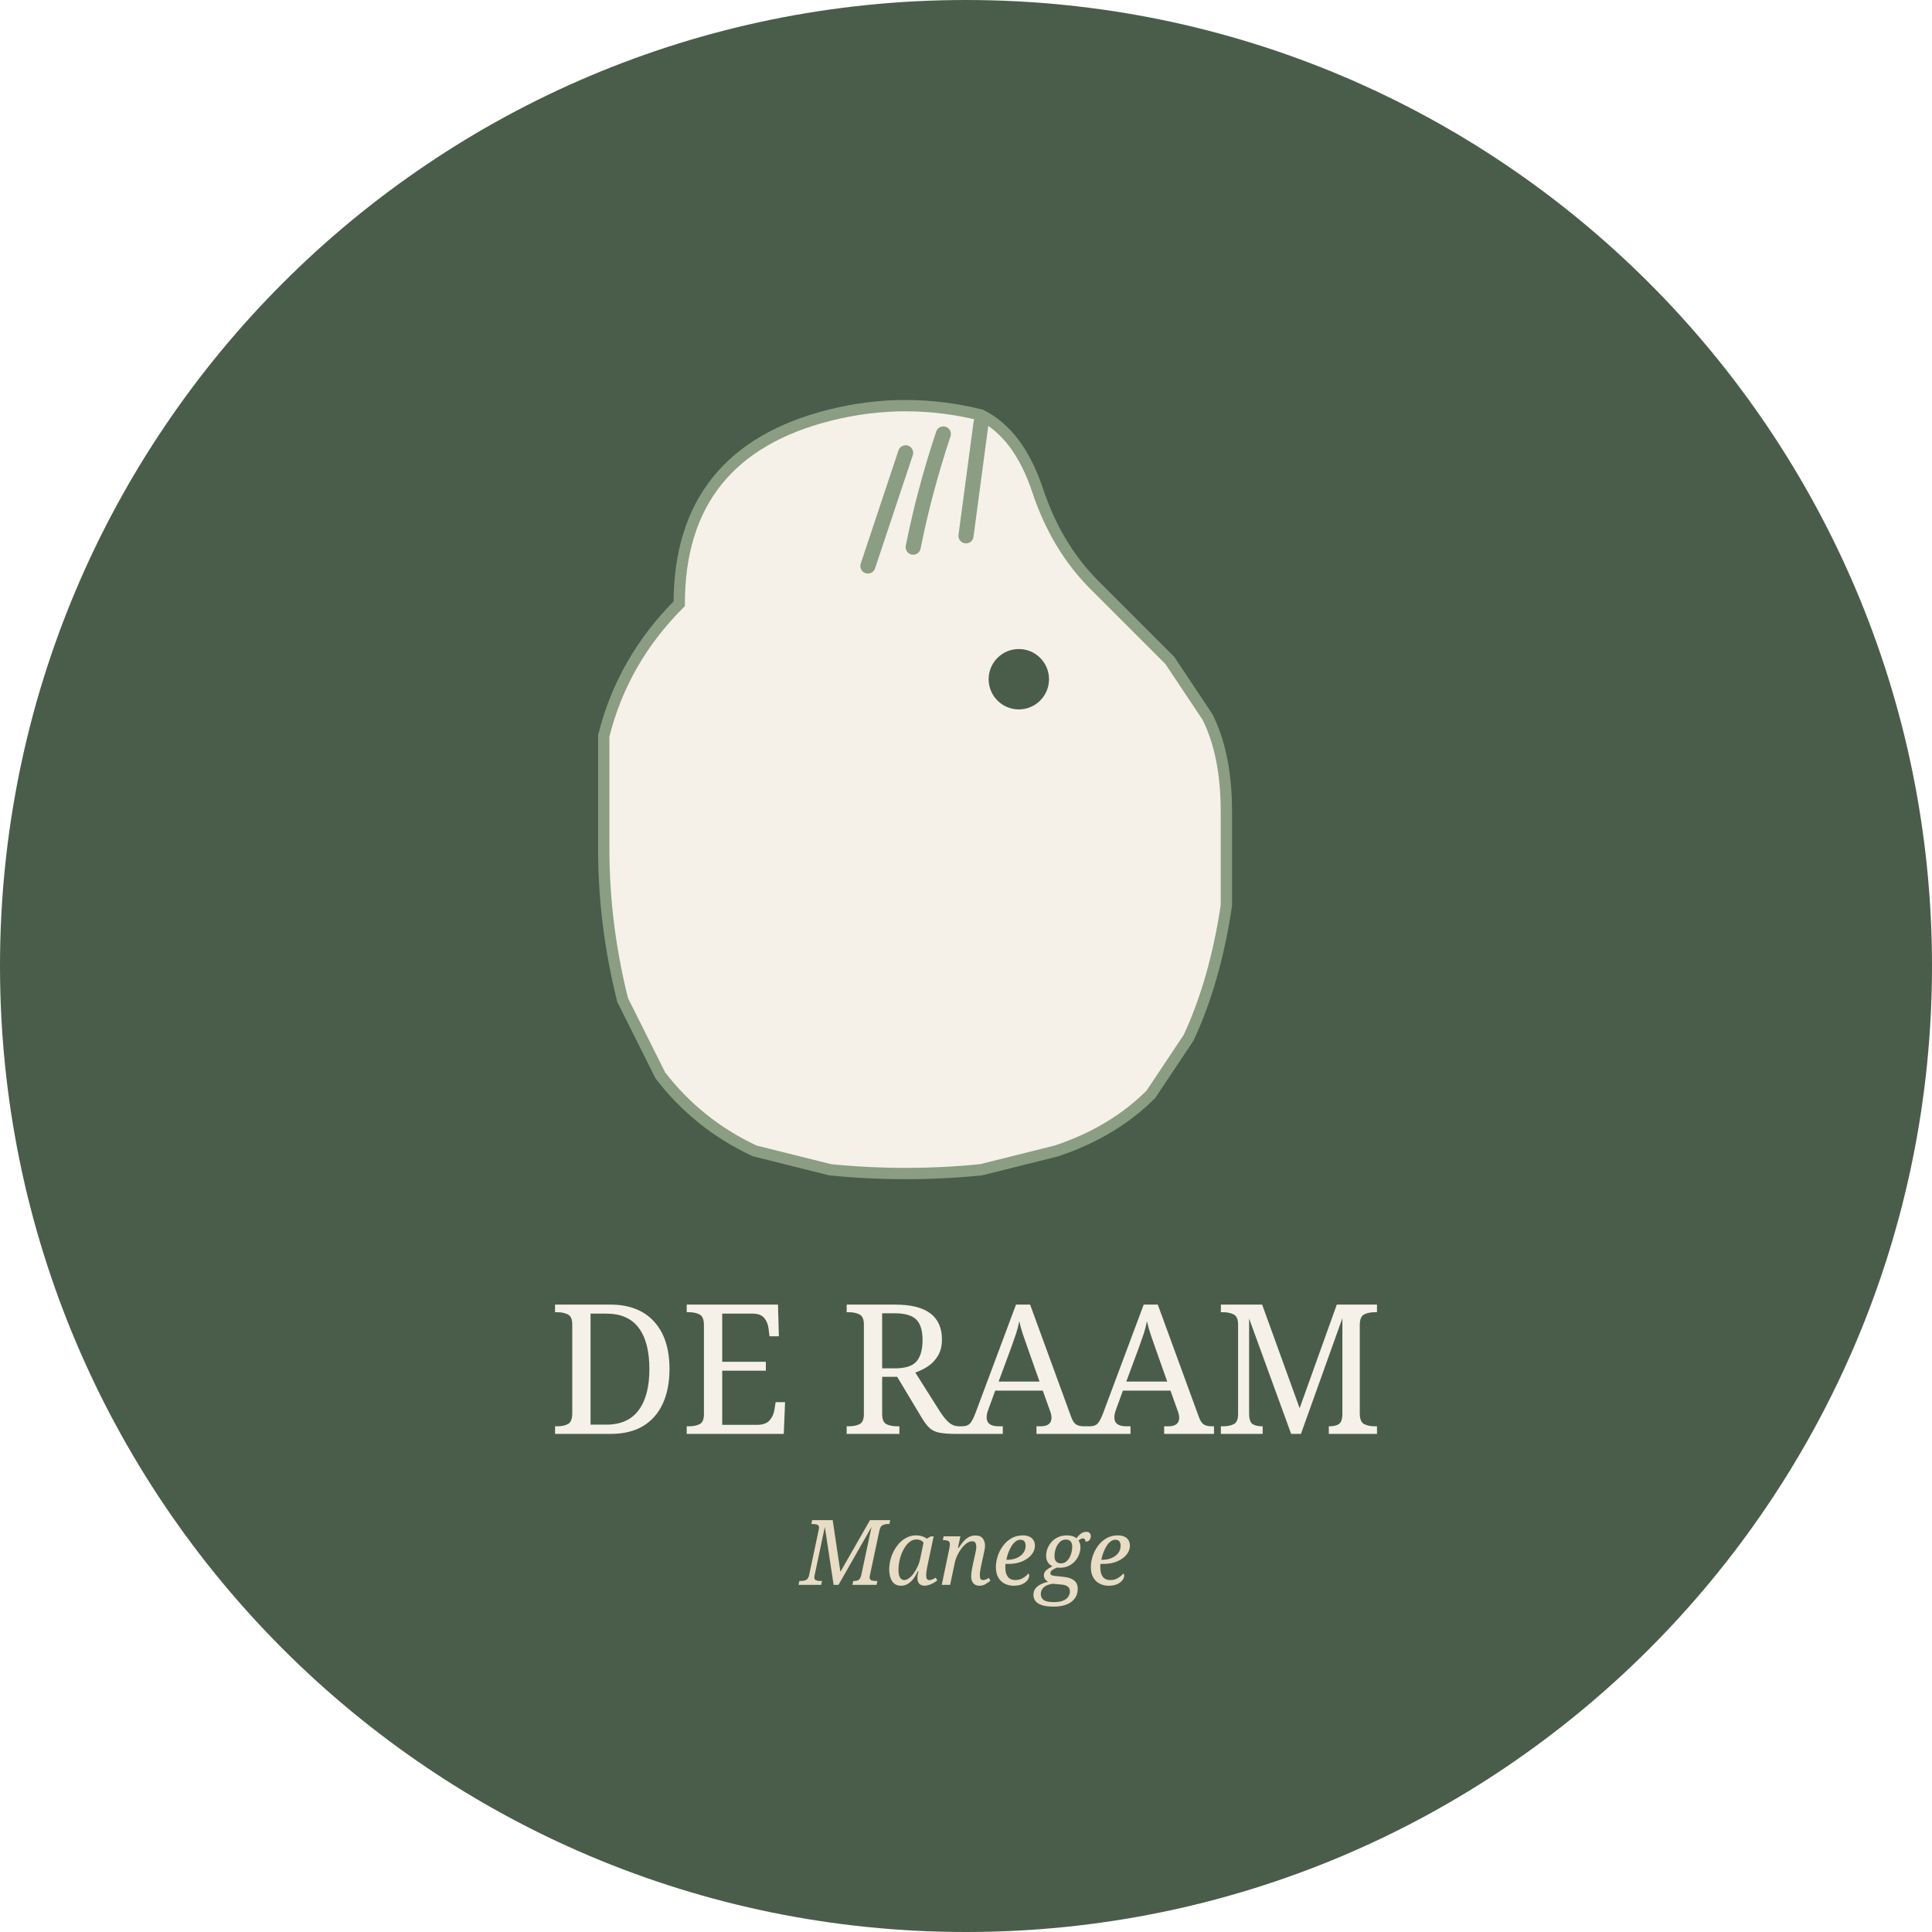
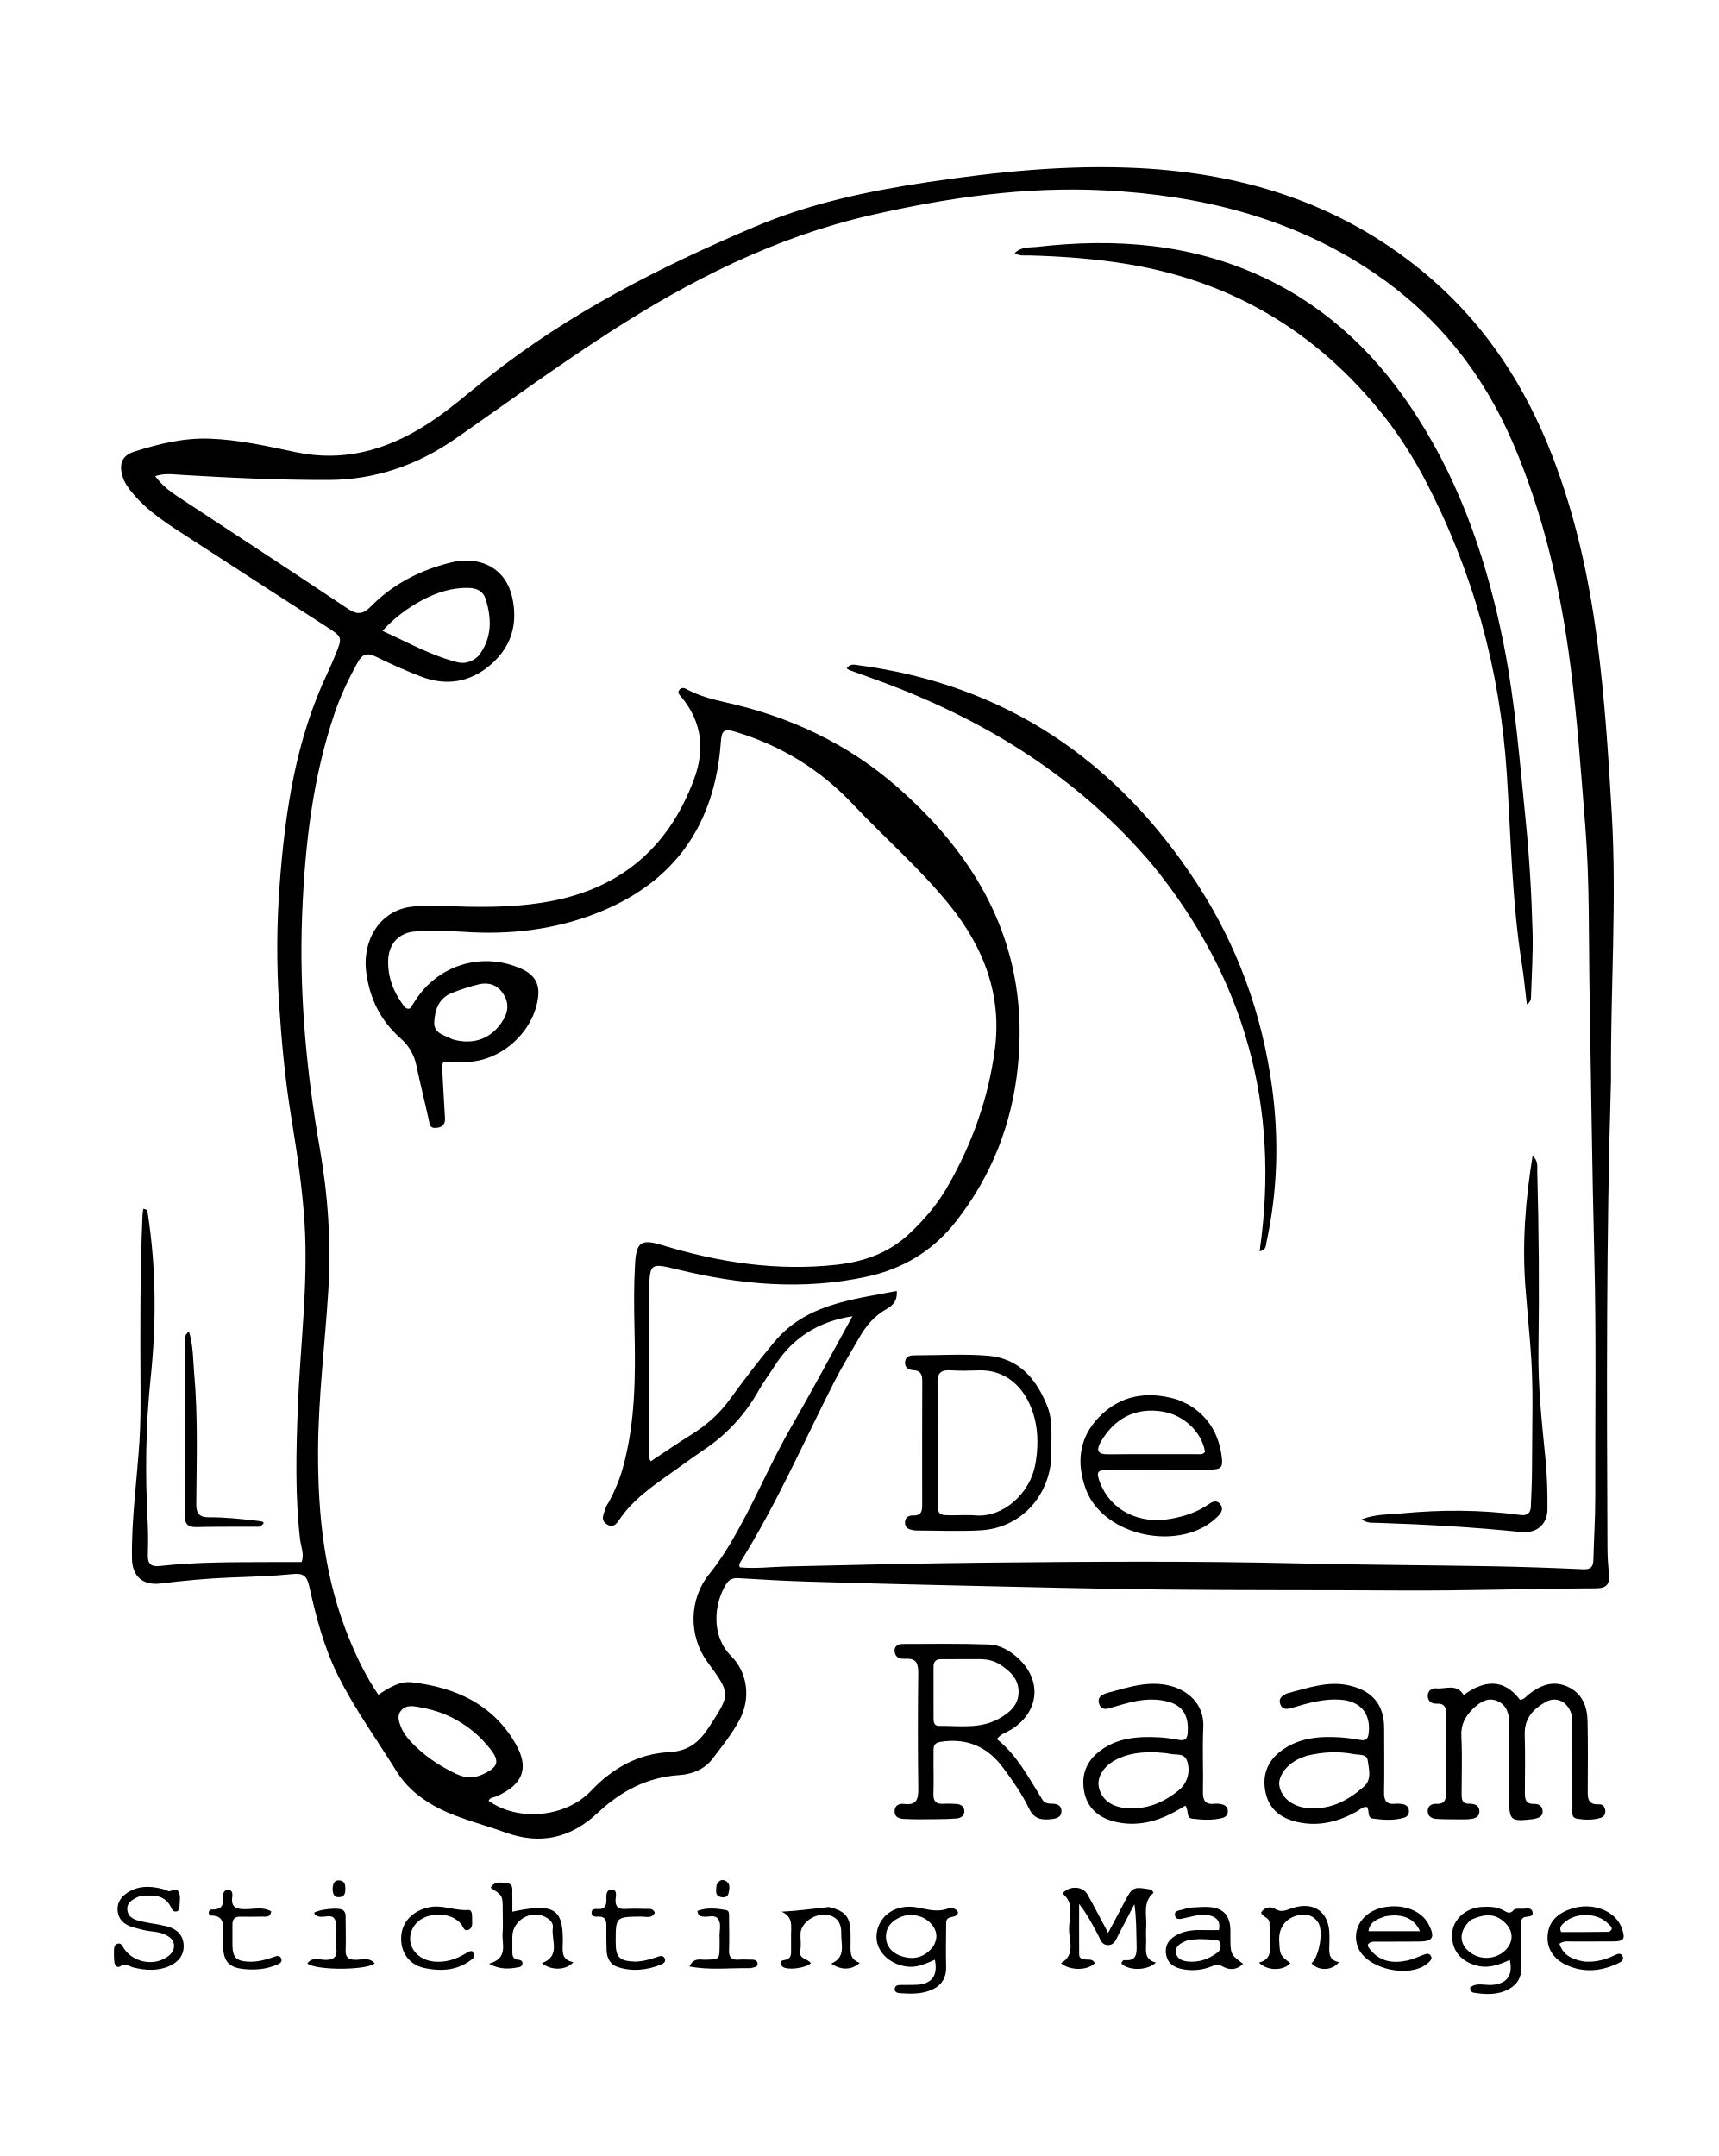
- <svg xmlns="http://www.w3.org/2000/svg" width="512" height="512" viewBox="0 0 512 512">
-   <circle cx="256" cy="256" r="256" fill="#4a5d4a" />
-   <path d="M 180 160 Q 180 120, 220 110 Q 240 105, 260 110 Q 270 115, 275 130 Q 280 145, 290 155 Q 300 165, 310 175 L 320 190 Q 325 200, 325 215 L 325 240 Q 322 260, 315 275 L 305 290 Q 295 300, 280 305 L 260 310 Q 240 312, 220 310 L 200 305 Q 185 298, 175 285 L 165 265 Q 160 245, 160 225 L 160 195 Q 165 175, 180 160 Z" fill="#f5f1e8" stroke="#8b9d83" stroke-width="3" />
-   <circle cx="270" cy="180" r="8" fill="#4a5d4a" />
-   <path d="M 240 120 Q 235 135, 230 150" stroke="#8b9d83" stroke-width="4" stroke-linecap="round" fill="none" />
-   <path d="M 250 115 Q 245 130, 242 145" stroke="#8b9d83" stroke-width="4" stroke-linecap="round" fill="none" />
-   <path d="M 260 112 Q 258 127, 256 142" stroke="#8b9d83" stroke-width="4" stroke-linecap="round" fill="none" />
-   <text x="256" y="380" font-family="serif" font-size="48" font-weight="300" fill="#f5f1e8" text-anchor="middle">DE RAAM</text>
-   <text x="256" y="420" font-family="serif" font-size="24" font-style="italic" fill="#e8dcc4" text-anchor="middle">Manege</text>
+ <svg xmlns="http://www.w3.org/2000/svg" version="1.1" id="Layer_1" x="0px" y="0px" width="100%" viewBox="0 0 816 1024" enable-background="new 0 0 816 1024" xml:space="preserve">
+   <path fill="#000000" opacity="1" stroke="none" d=" M765.024,513.887   C762.796,587.997 763.022,661.641 763.38,735.286   C763.4,739.442 763.681,743.608 764.063,747.75   C764.484,752.312 763.025,754.354 758.009,754.374   C726.858,754.501 695.717,755.605 664.558,755.4   C627.231,755.155 589.9,755.366 552.575,754.965   C519.265,754.607 485.96,753.733 452.655,752.996   C429.679,752.488 406.704,751.904 383.733,751.196   C372.753,750.858 361.778,750.241 350.813,749.555   C348.164,749.389 346.344,750.026 344.92,752.263   C339.046,761.491 337.524,776.895 347.145,786.472   C355.193,794.482 356.584,806.902 351.116,817.017   C347.542,823.629 342.848,829.522 338.28,835.45   C334.387,840.502 328.535,842.702 322.498,843.099   C307.23,844.101 294.786,850.771 283.91,860.979   C271.055,873.043 256.669,876.429 239.754,870.254   C227.584,865.81 214.774,863.164 203.577,856.144   C197.388,852.264 192.228,847.577 188.338,841.325   C178.928,826.2 168.462,811.745 160.473,795.723   C153.711,782.161 150.045,767.666 146.767,753.056   C145.68,748.215 143.696,747.138 138.909,747.622   C129.146,748.608 119.303,748.878 109.486,749.247   C98.338,749.666 87.251,750.742 76.19,752.088   C67.88,753.099 62.807,748.759 62.671,740.253   C62.374,721.571 65.038,703.073 66.225,684.484   C66.789,675.65 66.768,666.838 66.721,658.018   C66.577,631.027 66.497,604.038 67.678,577.064   C67.72,576.102 67.91,575.147 68.031,574.181   C70.268,574.2 70.079,575.77 70.265,576.989   C74.204,602.82 74.246,628.7 71.522,654.654   C69.154,677.215 68.898,699.839 70.108,722.492   C70.392,727.811 70.376,733.16 70.203,738.485   C70.068,742.623 71.635,744.257 75.824,743.785   C93.237,741.824 110.735,741.985 128.22,741.907   C133.178,741.884 138.135,741.903 143.228,741.903   C144.632,738.145 142.905,734.613 142.497,731.091   C140.091,710.331 140.639,689.568 141.419,668.743   C142.515,639.478 146.461,610.308 144.636,580.945   C143.593,564.164 141.075,547.56 138.363,530.979   C135.437,513.083 133.735,495.062 132.543,476.957   C131.291,457.953 131.386,438.989 132.809,420.05   C135.414,385.4 140.455,351.248 155.633,319.42   C156.994,316.565 158.198,313.633 159.4,310.705   C162.666,302.756 162.53,302.494 155.437,297.918   C133.738,283.918 112.031,269.928 90.389,255.839   C80.346,249.3 70.019,243.088 62.378,233.503   C60.7,231.398 59.157,229.26 58.32,226.679   C56.384,220.705 57.706,216.451 63.596,214.565   C75.145,210.867 86.961,207.944 99.265,208.338   C113.308,208.787 126.958,211.912 140.623,214.786   C162.995,219.491 183.104,213.914 202.015,202   C212.639,195.308 221.983,187 231.767,179.241   C270.229,148.736 313.442,126.755 358.429,107.703   C384.771,96.546 412.209,90.771 440.292,86.552   C473.638,81.542 507.066,78.147 540.754,79.844   C592.377,82.443 639.471,97.702 679.262,132.02   C705.999,155.079 724.494,183.796 737.156,216.494   C748.09,244.728 754.527,274.044 758.463,304.004   C762.063,331.405 763.824,358.933 765.422,386.503   C767.818,427.827 764.852,469.106 765.051,510.406   C765.056,511.405 765.038,512.403 765.024,513.887  M235.687,853.203   C234.41,853.782 232.703,853.641 232.039,855.302   C245.986,865.264 268.559,863.347 280.735,850.515   C290.979,839.718 303.123,832.94 317.849,832.186   C326.857,831.725 332.031,827.474 336.617,820.42   C346.934,804.552 347.142,804.626 335.991,789.424   C326.868,776.988 327.167,759.505 336.771,747.663   C342.467,740.64 347.087,732.932 351.403,725.027   C359.944,709.38 366.941,692.953 375.866,677.482   C385.823,660.222 395.181,642.617 404.797,625.168   C388.829,627.581 376.38,635.257 367.766,648.903   C365.366,652.705 362.601,656.294 360.408,660.207   C353.929,671.769 345.267,681.239 334.249,688.597   C330.509,691.095 326.864,693.738 323.223,696.38   C313.131,703.702 302.388,710.239 294.89,720.643   C293.398,722.715 291.782,726.233 288.225,724.013   C284.754,721.847 286.949,718.71 287.707,715.981   C287.967,715.047 288.668,714.239 289.142,713.36   C291.918,708.214 294.19,702.874 295.763,697.22   C301.78,675.598 301.829,653.448 301.32,631.311   C301.083,620.978 300.987,610.695 301.575,600.371   C302.164,590.023 304.414,588.32 314.194,591.308   C341.352,599.606 369.002,603.849 397.452,600.674   C410.316,599.239 422.002,595.122 431.73,586.035   C438.865,579.37 445.107,572.054 449.952,563.634   C461.623,543.354 469.401,521.572 472.45,498.417   C475.841,472.663 467.268,450.23 451.246,430.241   C437.226,412.748 420.244,398.123 404.94,381.878   C389.492,365.482 370.964,354.169 349.445,347.628   C343.854,345.928 342.725,346.697 342.309,352.503   C339.517,391.444 320.509,418.941 284.034,433.449   C263.48,441.624 241.911,444.122 219.82,442.554   C212.522,442.036 205.156,442.145 197.833,442.376   C189.722,442.632 184.573,448.061 184.337,456.145   C184.104,464.133 186.85,471.158 191.577,477.475   C192.249,478.373 192.961,479.421 194.682,478.996   C195.395,477.938 196.256,476.727 197.048,475.472   C207.89,458.288 228.846,451.851 247.359,460.027   C253.702,462.829 256.256,466.96 255.568,473.309   C253.785,489.76 238.116,504.091 221.59,504.35   C217.813,504.409 214.035,504.359 210.713,504.359   C209.565,505.814 209.962,506.818 210.016,507.793   C210.44,515.438 210.808,523.086 211.308,530.726   C211.505,533.734 210.566,535.327 207.314,535.682   C203.964,536.047 204.062,533.914 203.581,531.73   C201.685,523.123 199.523,514.572 197.709,505.949   C196.596,500.659 194.04,496.506 189.992,492.931   C180.748,484.768 175.657,474.374 173.968,462.165   C171.777,446.338 180.62,432.741 194.747,430.747   C200.034,430.001 205.367,430.015 210.712,430.259   C226.193,430.963 241.634,431.145 257.058,428.797   C292.736,423.366 316.965,404.101 329.568,370.148   C334.831,355.969 333.361,343.073 323.757,331.245   C322.859,330.14 321.285,329.012 322.822,327.438   C324.17,326.057 325.602,327.129 326.921,327.792   C332.472,330.586 338.422,332.228 344.434,333.557   C374.936,340.298 402.501,353.158 426.063,373.758   C466.363,408.99 489.123,451.981 483.317,507.089   C480.477,534.049 470.952,558.306 454.23,579.812   C443.172,594.034 428.966,602.629 411.504,606.399   C381.198,612.943 351.275,610.17 321.545,602.894   C308.893,599.797 308.425,599.812 308.327,613.314   C308.137,639.643 308.268,665.974 308.291,692.304   C308.292,692.725 308.619,693.146 309.002,694.069   C315.559,689.739 321.833,685.415 328.288,681.383   C335.291,677.01 341.353,671.798 346.268,665.049   C353.131,655.625 360.215,646.333 367.683,637.384   C382.772,619.303 404.554,617.277 425.842,613.161   C426.278,617.81 423.912,620.114 420.973,621.756   C415.227,624.964 411.238,629.727 408.058,635.32   C404.106,642.27 399.854,649.067 396.234,656.185   C381.665,684.835 368.804,714.37 351.733,741.719   C351.31,742.397 350.738,743.093 351.386,744.422   C358.773,745.142 366.346,744.172 373.936,743.995   C405.58,743.254 437.227,742.487 468.877,742.176   C518.199,741.691 567.522,741.358 616.846,742.536   C647.161,743.26 677.49,743.356 707.811,743.893   C722.465,744.153 737.118,744.667 751.76,745.326   C755.331,745.487 756.596,744.287 756.68,740.909   C756.928,730.917 757.6,720.928 757.576,710.938   C757.487,672.781 758.102,634.625 757.127,596.464   C756.058,554.662 755.587,512.844 754.871,471.032   C754.424,444.9 754.932,418.759 752.862,392.649   C750.851,367.271 749.094,341.888 745.856,316.617   C741.179,280.127 733.126,244.583 718.578,210.624   C704.286,177.262 682.597,150.026 652.545,129.642   C613.859,103.403 570.304,92.739 524.302,90.41   C486.758,88.51 449.857,93.892 413.452,102.22   C368.253,112.559 327.484,133.162 288.759,158.26   C264.133,174.22 240.458,191.516 216.408,208.286   C198.289,220.921 178.078,227.906 156.049,227.969   C132.745,228.036 109.433,226.959 86.154,225.546   C82.178,225.304 78.082,224.666 73.697,226.159   C76.829,230.393 80.469,233.25 84.371,235.818   C111.375,253.588 138.442,271.263 165.326,289.214   C169.707,292.139 172.532,291.707 176.076,288.096   C186.498,277.476 199.316,270.893 213.637,267.282   C228.33,263.577 240.12,270.118 243.18,283.408   C246.135,296.245 242.871,307.291 232.849,315.844   C223.185,324.093 211.995,325.915 200.119,321.408   C192.811,318.634 185.656,315.396 178.636,311.95   C174.507,309.923 172.128,310.457 169.842,314.62   C165.657,322.239 161.891,330.017 159.078,338.228   C148.448,369.248 144.811,401.496 143.505,433.964   C141.996,471.49 145.454,508.759 151.92,545.756   C155.831,568.134 157.307,590.713 155.887,613.39   C154.307,638.624 151.149,663.741 151.049,689.09   C150.927,719.81 154.098,749.901 165.93,778.585   C169.666,787.64 173.889,796.448 179.687,804.936   C184.775,801.536 189.917,798.355 195.653,799.026   C216.249,801.437 233.953,809.35 244.82,828.146   C251.465,839.641 248.501,847.602 235.687,853.203  M227.114,311.671   C233.753,303.231 233.619,293.856 230.55,284.275   C229.434,280.794 226.356,279.319 222.673,279.223   C214.612,279.012 207.217,281.432 200.263,285.18   C193.565,288.79 187.457,293.25 181.632,299.626   C193.887,305.219 204.89,311.427 217.22,314.523   C220.56,315.361 223.851,314.565 227.114,311.671  M216.638,816.845   C210.791,813.468 204.421,811.666 197.811,810.59   C195.091,810.147 192.395,810.106 190.453,812.453   C188.458,814.864 189.367,817.473 190.327,820.005   C191.348,822.695 193.029,824.976 194.953,827.062   C201.017,833.637 208.296,838.507 216.322,842.387   C220.986,844.642 225.316,844.762 230.078,842.371   C236.427,839.183 237.393,836.575 232.98,830.897   C228.658,825.336 223.497,820.638 216.638,816.845  M215.01,493.666   C225.126,496.514 233.7,493.213 239.014,484.393   C241.575,480.141 241.644,475.832 238.81,471.726   C236.043,467.715 231.957,466.395 227.381,467.504   C223.031,468.557 218.734,469.967 214.572,471.62   C208.511,474.026 206.601,479.266 206.224,485.254   C205.87,490.882 210.753,491.513 215.01,493.666  z" />
+   <path fill="#000000" opacity="1" stroke="none" d=" M443.314,837.086   C443.314,842.406 443.448,847.244 443.272,852.07   C443.145,855.561 444.593,856.94 448.002,856.714   C449.991,856.582 452.002,856.668 453.997,856.781   C455.979,856.893 457.723,857.691 457.937,859.866   C458.186,862.382 456.345,863.526 454.219,863.696   C450.409,864.001 446.572,864.032 442.746,864.063   C438.249,864.099 433.743,864.152 429.255,863.92   C427.078,863.808 424.757,863.135 424.832,860.213   C424.905,857.327 427.115,856.513 429.378,856.793   C435.269,857.524 436.16,854.58 436.089,849.485   C435.832,831.157 435.867,812.823 436.069,794.495   C436.119,789.957 435.039,787.553 430.047,787.847   C428.14,787.959 425.743,787.704 425.042,785.37   C424.15,782.399 425.892,780.807 428.669,780.797   C442.329,780.748 455.999,780.57 469.645,781.042   C474.823,781.221 479.514,783.93 483.443,787.518   C495.059,798.126 493.56,813.188 480.125,821.507   C478.034,822.802 475.458,823.349 473.39,825.972   C483.112,833.664 488.605,844.558 495.03,854.778   C496.202,856.642 498.026,856.624 499.873,856.687   C502.07,856.761 503.957,857.465 504.083,859.983   C504.224,862.788 502.116,863.652 499.844,863.943   C495.19,864.539 491.251,864.331 488.703,859.013   C485.402,852.122 480.965,845.806 476.391,839.635   C468.969,829.621 459.249,825.39 446.833,827.262   C444.318,827.641 443.298,828.702 443.33,831.1   C443.354,832.932 443.321,834.766 443.314,837.086  M446.909,788.043   C444.412,787.997 443.307,789.236 443.318,791.717   C443.355,799.865 443.337,808.013 443.335,816.161   C443.335,817.961 443.657,819.734 445.868,819.71   C455.591,819.605 465.551,821.372 474.656,816.135   C479.633,813.272 483.745,809.787 483.716,803.46   C483.687,797.201 479.529,793.585 474.805,790.529   C471.796,788.582 468.348,787.994 464.784,788.011   C459.13,788.038 453.476,788.022 446.909,788.043  z" />
+   <path fill="#000000" opacity="1" stroke="none" d=" M691.915,864.114   C688.275,864.052 685.103,864.127 681.955,863.878   C679.821,863.71 677.985,862.611 678.006,860.17   C678.027,857.681 679.87,856.647 682.07,856.745   C685.992,856.921 686.757,854.858 686.724,851.455   C686.605,839.13 686.613,826.802 686.726,814.477   C686.757,811.176 686.267,808.967 682.204,809.164   C679.773,809.282 677.917,807.871 678.03,805.237   C678.135,802.799 680.182,801.715 682.258,801.897   C686.571,802.274 691.669,799.512 695.1,805.036   C704.696,798.078 713.977,796.931 721.808,807.299   C723.886,807.174 724.7,805.754 725.839,804.849   C731.375,800.454 737.415,797.964 744.344,801.049   C751.256,804.126 753.758,810.25 753.913,817.311   C754.15,828.134 754.067,838.964 754.006,849.791   C753.985,853.666 753.71,857.326 759.42,856.962   C761.196,856.849 762.375,858.375 762.358,860.355   C762.343,862.116 761.285,863.118 759.699,863.535   C756.094,864.482 752.39,864.398 748.8,863.776   C746.131,863.314 746.724,860.705 746.717,858.805   C746.667,845.646 746.678,832.487 746.69,819.328   C746.693,816.986 746.672,814.675 745.641,812.484   C743.397,807.716 738.602,805.77 734.017,808.358   C728.123,811.684 723.859,816.187 724.081,823.77   C724.349,832.923 724.205,842.091 724.149,851.252   C724.13,854.392 724.42,856.941 728.577,856.767   C730.834,856.673 732.541,857.922 732.583,860.315   C732.627,862.846 730.553,863.477 728.52,863.921   C728.196,863.992 727.86,864.003 727.529,864.041   C717.391,865.226 716.695,864.615 716.695,854.562   C716.695,842.568 716.64,830.575 716.713,818.582   C716.742,813.888 715.491,809.754 710.976,807.856   C706.56,806 702.861,808.42 699.735,811.375   C695.999,814.907 693.706,818.92 693.986,824.543   C694.443,833.682 694.12,842.859 694.108,852.021   C694.105,854.52 694.252,856.764 697.698,856.695   C700.24,856.645 702.662,857.469 702.556,860.46   C702.45,863.468 699.751,863.826 697.386,864.046   C695.734,864.2 694.058,864.1 691.915,864.114  z" />
+   <path fill="#000000" opacity="1" stroke="none" d=" M611.395,804.23   C621.399,801.639 630.859,798.146 641.126,800.611   C651.816,803.176 657.299,809.793 657.315,820.717   C657.329,830.873 657.465,841.032 657.275,851.184   C657.2,855.199 658.413,857.191 662.661,856.701   C663.802,856.57 665.003,856.678 666.141,856.877   C667.752,857.159 668.876,858.124 669.074,859.829   C669.275,861.559 668.369,862.841 666.823,863.302   C661.945,864.759 656.921,864.408 652.001,863.742   C649.152,863.356 650.407,860.088 649.298,858.311   C647.204,857.819 645.954,859.463 644.435,860.308   C635.576,865.233 626.319,867.681 616.148,865.385   C608.543,863.668 602.914,859.572 601.107,851.816   C599.209,843.672 601.591,836.579 608.483,831.504   C616.879,825.32 626.609,824.522 636.58,825.179   C639.723,825.386 642.858,825.865 645.966,826.399   C648.467,826.83 649.596,826.084 649.938,823.439   C651.174,813.864 646.073,807.871 636.304,807.251   C628.463,806.753 621.163,808.882 613.814,811.075   C611.786,811.68 609.27,812.352 608.113,809.729   C606.91,807.001 608.52,805.34 611.395,804.23  M620.545,833.903   C619.158,834.452 617.719,834.9 616.391,835.568   C610.593,838.482 606.765,844.047 607.573,848.268   C608.727,854.301 614.357,858.326 621.578,858.807   C631.963,859.5 640.268,855.15 647.688,848.542   C651.568,845.088 650.068,840.435 649.562,836.342   C649.141,832.935 645.553,833.612 643.053,833.137   C635.77,831.753 628.526,831.987 620.545,833.903  z" />
+   <path fill="#000000" opacity="1" stroke="none" d=" M548.774,807.265   C541.529,806.849 535.179,808.913 528.779,810.749   C526.284,811.464 523.216,812.932 521.992,809.282   C520.813,805.768 523.834,804.601 526.419,803.899   C536.036,801.288 545.601,798.072 555.817,800.71   C563.546,802.706 572.002,808.939 571.433,820.43   C570.932,830.565 571.501,840.749 571.266,850.904   C571.169,855.146 572.366,857.247 576.879,856.698   C578.008,856.561 579.223,856.731 580.339,857.002   C581.909,857.382 583.031,858.383 583.089,860.121   C583.148,861.858 582.115,863.023 580.565,863.428   C575.819,864.665 570.955,864.345 566.188,863.787   C563.034,863.418 564.743,859.749 562.877,857.602   C556.631,861.481 550.051,864.838 542.513,865.862   C537.272,866.574 532.191,866.182 527.242,864.57   C520.742,862.454 516.316,857.984 514.936,851.288   C513.421,843.939 515.376,837.358 521.326,832.416   C529.889,825.304 540.129,824.6 550.605,825.16   C553.748,825.328 556.886,825.837 559.991,826.391   C562.888,826.907 563.828,825.713 564.025,822.951   C564.738,812.931 560.185,808.031 548.774,807.265  M549.322,832.304   C542.435,832.035 535.698,832.641 529.509,836.019   C523.899,839.081 520.857,844.212 521.826,848.766   C523.067,854.595 527.641,858.103 534.547,858.743   C544.247,859.642 552.463,856.274 559.816,850.247   C563.824,846.963 565.476,841.556 563.74,836.413   C562.388,832.404 558.553,833.658 555.668,833.013   C553.897,832.617 552.055,832.538 549.322,832.304  z" />
+   <path fill="#000000" opacity="1" stroke="none" d=" M546.885,897.518   C547.398,898.207 547.847,898.958 547.736,899.052   C542.43,903.578 544.727,909.708 544.314,915.239   C544.153,917.391 544.247,919.566 544.296,921.728   C544.39,925.835 542.857,930.573 548.927,932.128   C544.862,936.043 536.158,936.055 532.567,932.658   C532.639,931.7 533.29,930.894 534.076,930.963   C539.829,931.469 539.876,927.845 539.757,923.681   C539.576,917.381 539.71,911.071 538.704,904.381   C536.18,909.253 533.701,914.15 531.111,918.988   C529.971,921.116 529.263,923.898 526.058,923.813   C523.101,923.734 522.567,921.093 521.506,919.104   C518.851,914.129 516.253,909.122 512.462,904.281   C512.462,912.281 512.427,920.28 512.487,928.279   C512.501,930.247 514.015,930.577 515.641,930.677   C517.239,930.774 519.087,930.38 519.882,932.44   C516.596,935.969 507.973,936.067 503.828,932.404   C510.987,928.353 507.572,921.553 507.67,915.938   C507.766,910.342 510.406,903.876 504.557,899.323   C507.862,895.425 514.159,895.705 516.486,899.859   C519.64,905.49 522.601,911.23 526.236,918.029   C529.169,912.507 531.648,907.918 534.053,903.29   C537.762,896.153 538.151,895.944 546.885,897.518  z" />
+   <path fill="#000000" opacity="1" stroke="none" d=" M123.236,725.124   C112.993,725.179 103.164,725.054 93.344,725.298   C89.204,725.4 87.727,723.869 87.743,719.806   C87.848,692.328 87.813,664.848 87.864,637.369   C87.867,635.799 87.457,633.993 89.754,632.45   C91.84,639.199 91.651,645.959 92.237,652.564   C94.067,673.165 93.353,693.825 93.205,714.461   C93.17,719.247 95.094,720.68 99.315,720.647   C107.15,720.587 114.924,721.492 122.69,722.381   C124.189,722.552 127.141,722.854 123.236,725.124  z" />
+   <path fill="#000000" opacity="1" stroke="none" d=" M722.303,922.029   C722.305,926.522 722.131,930.532 722.354,934.519   C722.621,939.286 720.455,942.578 716.524,944.735   C711.3,947.601 705.627,947.332 699.963,946.461   C698.92,946.3 698.16,945.62 698.158,943.958   C701.18,941.489 704.963,942.982 708.404,942.749   C715.57,942.264 718.65,938.297 716.992,930.857   C711.796,933.212 706.605,935.176 700.722,933.42   C693.082,931.141 689.002,925.639 689.664,917.854   C690.205,911.496 696.225,906.153 703.461,905.727   C707.133,905.511 710.809,905.496 714.159,907.435   C715.739,908.35 717.091,909.228 718.806,907.177   C719.501,906.347 721.628,906.575 723.104,906.574   C724.821,906.573 727.302,905.744 727.784,908.116   C728.285,910.584 725.758,910.126 724.272,910.476   C722.591,910.871 722.367,912.143 722.35,913.537   C722.317,916.203 722.317,918.87 722.303,922.029  M698.46,911.879   C692.574,917.103 692.655,923.581 698.658,927.672   C703.464,930.948 710.064,930.54 714.396,926.699   C718.862,922.741 718.981,917.279 714.691,913.168   C710.394,909.05 705.685,908.544 698.46,911.879  z" />
+   <path fill="#000000" opacity="1" stroke="none" d=" M449.318,913.575   C449.285,920.666 449.099,927.325 449.305,933.972   C449.471,939.319 447.18,942.989 442.475,945.062   C437.641,947.193 432.438,947.024 427.29,946.664   C426.151,946.584 424.854,946.186 424.896,944.644   C424.937,943.117 426.168,942.813 427.37,942.777   C430.03,942.698 432.697,942.809 435.353,942.68   C442.513,942.333 445.502,938.306 443.97,930.787   C439.847,932.521 435.793,934.552 431.178,934.078   C422.02,933.138 415.432,926.221 416.311,918.508   C417.306,909.784 425.385,904.084 435.577,905.948   C440.364,906.824 444.79,908.274 449.694,906.631   C451.329,906.084 453.713,905.858 454.945,908.168   C454.718,911.742 448.962,908.999 449.318,913.575  M443.158,924.503   C445.525,920.571 445.124,916.886 442.047,913.54   C438.571,909.76 432.67,908.506 427.865,910.431   C423.636,912.125 420.753,915.222 420.732,919.751   C420.709,924.592 423.975,927.851 428.37,929.184   C433.799,930.83 438.93,929.936 443.158,924.503  z" />
+   <path fill="#000000" opacity="1" stroke="none" d=" M651.891,922.208   C648.195,923.131 649.81,924.911 650.934,926.256   C655.539,931.772 661.657,932.568 668.19,931.172   C671.082,930.553 673.812,929.187 676.625,928.183   C677.838,927.75 678.962,927.835 679.605,929.129   C680.15,930.226 679.461,931.01 678.754,931.745   C670.618,940.204 648.561,935.478 644.714,924.451   C641.797,916.089 647.292,907.803 657.018,905.898   C666.262,904.088 675.034,907.392 678.432,913.964   C681.631,920.153 680.557,922.086 673.759,922.147   C666.601,922.211 659.443,922.171 651.891,922.208  M657.727,910.198   C654.223,911.461 650.533,912.526 649.863,917.234   C658.187,917.234 666.161,917.234 674.328,917.234   C671.803,911.171 665.831,908.594 657.727,910.198  z" />
+   <path fill="#000000" opacity="1" stroke="none" d=" M752.421,931.655   C757.797,932.006 762.401,930.786 766.813,928.612   C768.192,927.933 769.826,927.313 770.619,929.268   C771.247,930.817 769.952,931.76 768.745,932.339   C760.543,936.273 752.083,937.172 743.73,933.205   C738.099,930.531 734.489,925.829 734.945,919.294   C735.419,912.503 739.886,908.667 746.053,906.61   C756.396,903.159 767.549,907.597 770.362,916.249   C771.87,920.885 771.177,922.004 766.346,922.077   C759.687,922.178 753.025,922.067 746.365,922.117   C744.582,922.131 742.699,921.707 740.574,923.17   C742.33,928.769 746.79,930.672 752.421,931.655  M764.225,917.527   C766.685,915.89 764.706,914.715 763.697,913.661   C758.649,908.388 748.324,908.128 742.881,913.126   C741.726,914.187 740.263,915.289 741.378,917.653   C748.657,917.653 756.066,917.653 764.225,917.527  z" />
+   <path fill="#000000" opacity="1" stroke="none" d=" M66.062,900.712   C62.822,902.118 60.01,903.745 60.485,907.324   C60.987,911.101 64.431,911.95 67.524,912.653   C71.409,913.535 75.405,913.955 79.261,914.935   C83.616,916.043 86.82,918.696 87.19,923.464   C87.57,928.368 84.865,931.758 80.626,933.696   C75.105,936.219 69.299,935.873 63.525,934.509   C61.406,934.008 59.591,932.158 57.049,933.928   C55.736,934.842 54.5,933.436 54.323,931.969   C54.085,930 54.072,927.992 54.127,926.005   C54.16,924.848 54.454,923.584 55.77,923.178   C57.505,922.644 57.959,924.075 58.686,925.204   C63.025,931.943 72.582,933.959 79.199,929.568   C81.232,928.219 82.773,926.513 82.629,923.875   C82.481,921.151 80.491,919.858 78.35,918.822   C75.138,917.269 71.513,917.538 68.143,916.656   C66.055,916.109 63.917,915.689 61.903,914.94   C58.552,913.695 56.252,911.34 55.864,907.66   C55.478,903.996 57.257,901.182 60.151,899.175   C65.335,895.581 71.069,895.649 76.917,897.081   C77.882,897.317 78.817,897.707 79.732,898.103   C81.398,898.823 83.409,896.063 84.719,898.352   C86.003,900.596 85.256,903.232 85.229,905.699   C85.217,906.719 84.875,907.715 83.63,907.882   C82.7,908.007 81.965,907.521 81.621,906.715   C78.591,899.611 72.628,899.81 66.062,900.712  z" />
+   <path fill="#000000" opacity="1" stroke="none" d=" M267.287,921.019   C267.413,925.721 265.751,930.714 272.304,931.923   C268.899,935.867 261.668,936.04 257.351,932.397   C266.452,929.032 261.686,921.462 262.535,915.566   C262.867,913.26 261.072,911.605 259.056,910.507   C252.309,906.833 243.386,912.048 243.319,919.704   C243.3,921.869 243.346,924.034 243.309,926.198   C243.271,928.461 243.223,930.634 246.378,930.827   C247.451,930.893 248.315,931.597 248.103,932.803   C248.009,933.333 247.417,934.094 246.939,934.19   C242.46,935.088 237.963,935.806 232.234,932.659   C241.588,929.998 238.265,923.439 238.678,918.217   C238.966,914.577 238.733,910.895 238.737,907.232   C238.745,900.309 238.746,900.309 232.997,896.587   C234.925,893.284 238.045,894.097 240.808,894.427   C243.974,894.804 243.21,897.516 243.281,899.554   C243.377,902.316 243.305,905.083 243.305,907.975   C262.5,903.821 267.266,906.427 267.287,921.019  z" />
+   <path fill="#000000" opacity="1" stroke="none" d=" M565.58,906.007   C568.499,905.841 570.992,905.645 573.476,905.719   C580.745,905.937 584.276,909.661 584.314,916.992   C584.318,917.823 584.306,918.654 584.305,919.484   C584.304,928.24 584.304,928.24 590.335,932.726   C587.437,935.669 583.918,935.803 580.926,934.124   C578.811,932.938 577.43,933.076 575.521,933.872   C571.125,935.707 566.523,936.145 561.849,935.306   C557.831,934.586 554.522,932.733 553.771,928.341   C552.94,923.486 555.604,920.478 559.749,918.561   C563.458,916.845 567.417,916.571 571.443,916.696   C573.907,916.773 576.376,916.71 578.848,916.71   C579.791,912.38 577.678,909.937 572.412,909.449   C569.207,909.153 566.194,910.328 563.098,910.867   C561.246,911.189 558.587,912.429 558.016,909.817   C557.424,907.104 560.556,907.447 562.241,906.767   C563.152,906.399 564.176,906.313 565.58,906.007  M569.65,920.979   C567.352,921.21 564.982,921.009 562.807,922.004   C560.479,923.07 558.083,924.356 558.451,927.353   C558.811,930.285 561.29,931.284 563.883,931.589   C569.076,932.198 573.688,930.607 577.88,927.579   C579.42,926.467 579.894,925.008 579.551,923.233   C579.164,921.233 577.502,921.349 576.036,921.242   C574.218,921.109 572.393,921.054 569.65,920.979  z" />
+   <path fill="#000000" opacity="1" stroke="none" d=" M602.859,913.646   C603.037,910.457 599.464,910.696 598.885,908.358   C600.507,905.642 603.629,905.428 605.368,906.55   C608.485,908.561 610.684,907.255 613.472,906.319   C624.002,902.785 631.321,908.112 631.33,919.074   C631.331,920.405 631.367,921.738 631.322,923.069   C631.194,926.864 630.547,930.883 635.861,931.927   C632.615,936.104 626.082,936.188 622.823,932.443   C626.462,929.302 628.602,917.273 626.021,913.149   C623.934,909.814 620.545,908.904 616.842,909.602   C610.738,910.751 607.184,915.435 607.472,921.64   C607.479,921.806 607.489,921.972 607.498,922.138   C607.846,928.625 607.846,928.625 612.786,932.421   C609.361,936.156 601.8,936.181 597.871,932.127   C605.227,930.182 602.584,924.292 602.961,919.563   C603.106,917.746 602.928,915.904 602.859,913.646  z" />
+   <path fill="#000000" opacity="1" stroke="none" d=" M393.647,905.739   C401.584,907.743 403.704,910.362 403.919,917.965   C403.961,919.461 403.93,920.959 403.939,922.456   C403.963,926.342 403.089,930.582 408.291,932.24   C404.477,935.746 399.429,935.877 394.759,932.596   C401.924,929.595 399.338,923.437 399.498,918.26   C399.671,912.642 396.707,909.618 391.597,909.388   C386.152,909.143 380.411,913.542 380.164,918.274   C380.025,920.928 380.597,923.696 380.039,926.234   C379.069,930.646 383.733,930.154 385.053,932.446   C382.456,934.852 373.83,935.915 371.649,934.083   C369.973,932.676 370.506,931.152 372.395,930.931   C375.786,930.533 375.73,928.361 375.682,925.926   C375.636,923.598 375.697,921.269 375.671,918.94   C375.625,914.948 376.844,910.449 371.153,907.97   C378.791,907.58 385.992,906.56 393.647,905.739  z" />
+   <path fill="#000000" opacity="1" stroke="none" d=" M224.774,930.022   C217.826,935.927 209.9,936.376 201.908,934.793   C194.347,933.296 190.214,927.386 190.512,920.019   C190.8,912.883 195.957,907.547 203.645,905.881   C210.019,904.5 215.981,907.625 222.301,907.152   C224.467,906.99 224.16,909.887 224.197,911.654   C224.236,913.454 224.588,915.631 222.594,916.54   C220.358,917.559 220.035,915.23 219.099,913.992   C214.197,907.509 201.313,907.885 196.727,914.62   C191.748,921.933 196.629,930.743 206.159,931.65   C211.504,932.159 216.301,930.648 220.872,927.951   C222.75,926.843 225.477,924.93 224.774,930.022  z" />
+   <path fill="#000000" opacity="1" stroke="none" d=" M301.935,931.672   C305.886,931.502 309.206,930.432 312.513,929.31   C313.682,928.914 314.934,928.721 315.593,929.995   C316.436,931.624 315.173,932.57 313.956,933.056   C307.295,935.714 300.43,936.507 293.513,934.299   C289.747,933.096 288.168,929.982 288.058,926.163   C287.948,922.339 287.907,918.511 287.957,914.687   C287.993,911.959 287.298,910.13 284.066,910.304   C282.785,910.373 281.101,910.44 280.938,908.641   C280.766,906.746 282.431,906.584 283.728,906.69   C287.612,907.007 288.064,904.7 287.969,901.665   C287.913,899.848 287.975,897.48 290.397,897.487   C293.173,897.496 292.517,900.076 292.364,901.723   C292.022,905.413 293.431,906.927 297.171,906.667   C300.317,906.45 303.49,906.562 306.649,906.643   C308.205,906.684 310.08,906.168 310.969,908.484   C309.522,911.413 306.711,910.257 304.502,910.283   C292.381,910.421 292.38,910.361 292.394,922.496   C292.402,929.749 294.091,931.449 301.935,931.672  z" />
+   <path fill="#000000" opacity="1" stroke="none" d=" M118.134,935.379   C108.647,934.941 105.93,932.097 105.888,923.038   C105.88,921.373 105.777,919.698 105.908,918.043   C106.261,913.565 106.006,909.629 99.932,909.814   C99.647,909.822 99.341,909.103 99.133,908.836   C99.043,907.667 99.631,906.913 100.487,906.943   C104.782,907.093 106.501,905.163 105.98,900.891   C105.798,899.4 106.257,897.663 108.227,897.617   C110.385,897.565 110.491,899.434 110.296,900.867   C109.58,906.157 112.457,906.831 116.815,906.776   C120.771,906.726 124.986,905.571 128.818,907.832   C128.35,910.874 126.188,910.252 124.531,910.3   C121.035,910.401 117.535,910.381 114.037,910.335   C111.534,910.302 110.361,911.453 110.384,913.951   C110.414,917.282 110.339,920.615 110.385,923.945   C110.466,929.769 112.315,931.513 118.272,931.706   C122.353,931.839 126.18,930.789 129.968,929.475   C131.26,929.027 132.742,928.453 133.47,930.038   C134.361,931.98 132.652,932.674 131.293,933.239   C127.235,934.925 122.987,935.606 118.134,935.379  z" />
+   <path fill="#000000" opacity="1" stroke="none" d=" M356.37,934.799   C346.679,934.581 337.321,935.885 327.375,933.967   C329.566,929.615 332.537,930.829 334.875,930.769   C341.711,930.593 341.714,930.69 341.727,923.892   C341.73,922.563 341.783,921.231 341.716,919.905   C341.574,917.102 342.646,913.939 341.131,911.582   C339.48,909.016 336.189,910.756 333.668,910.272   C332.457,910.039 331.407,909.759 331.192,907.6   C335.68,905.877 340.369,906.391 344.939,907.248   C346.557,907.552 346.206,909.751 346.221,911.202   C346.271,916.186 346.403,921.178 346.202,926.154   C346.06,929.663 347.463,931.013 350.875,930.729   C352.69,930.579 354.529,930.682 356.356,930.724   C357.677,930.754 359.342,930.64 359.697,932.226   C360.192,934.436 358.115,934.273 356.37,934.799  z" />
+   <path fill="#000000" opacity="1" stroke="none" d=" M164.161,913.128   C164.167,917.771 164.312,921.938 164.139,926.091   C163.997,929.518 165.314,930.774 168.783,930.812   C171.812,930.846 175.344,929.413 177.965,932.515   C173.96,935.871 150.114,935.912 145.963,932.563   C148.134,929.409 151.436,930.714 154.078,930.83   C158.45,931.023 160.298,929.546 159.703,925.125   C159.505,923.654 159.71,922.133 159.664,920.636   C159.572,917.656 160.247,914.309 159.107,911.792   C157.73,908.753 153.967,910.933 151.341,910.247   C150.299,909.975 149.46,909.63 149.22,908.476   C151.299,906.85 160.912,905.838 162.764,907.134   C164.767,908.536 163.934,910.744 164.161,913.128  z" />
+   <path fill="#000000" opacity="1" stroke="none" d=" M340.258,895.462   C341.393,892.67 343.32,892.301 345.14,893.679   C346.924,895.03 346.388,897.326 345.97,899.221   C345.574,901.013 343.965,901.352 342.42,901.025   C339.385,900.381 340.082,897.955 340.258,895.462  z" />
+   <path fill="#000000" opacity="1" stroke="none" d=" M157.961,897.086   C158.066,894.373 158.915,892.722 161.556,893.135   C163.959,893.512 163.984,895.523 164,897.356   C164.014,899.102 163.626,900.731 161.51,901.025   C158.848,901.395 157.995,899.833 157.961,897.086  z" />
+   <path fill="#000000" opacity="1" stroke="none" d=" M659.907,201.075   C628.339,159.577 587.326,134.163 536.155,125.551   C520.392,122.899 504.459,121.739 488.477,121.308   C486.429,121.252 484.231,121.774 481.901,120.177   C485.082,117.047 488.942,117.661 492.301,117.274   C529.658,112.967 566.129,115.662 600.645,132.048   C631.501,146.696 654.915,169.645 673.131,198.171   C694.408,231.491 706.662,268.279 714.244,306.782   C719.583,333.899 721.658,361.435 724.456,388.882   C726.279,406.771 727.325,424.697 727.808,442.648   C728.08,452.784 727.396,462.947 727.076,473.096   C727.036,474.36 727.042,475.792 725.089,477.04   C724.282,470.419 723.704,464.107 722.718,457.86   C717.99,427.884 717.519,397.583 715.561,367.391   C712.352,317.904 699.5,271.064 676.321,227.141   C671.572,218.141 666.186,209.535 659.907,201.075  z" />
+   <path fill="#000000" opacity="1" stroke="none" d=" M547.251,410.733   C512.82,369.95 469.476,342.898 420.316,324.419   C414.711,322.313 409.053,320.348 403.429,318.293   C402.975,318.128 402.587,317.779 402.069,317.452   C403.759,314.972 405.884,315.721 407.665,315.958   C477.516,325.243 530.281,361.078 568.392,419.589   C587.604,449.083 599.307,481.426 604.062,516.211   C607.443,540.95 606.732,565.658 601.41,590.14   C601.086,591.631 601.438,593.583 598.178,594.302   C608.092,525.607 591.116,464.539 547.251,410.733  z" />
+   <path fill="#000000" opacity="1" stroke="none" d=" M499.312,691.817   C498.27,711.122 484.39,725.739 465.76,726.831   C455.642,727.424 445.46,726.938 435.307,726.93   C434.81,726.929 434.307,726.883 433.817,726.799   C431.744,726.446 429.787,725.849 429.776,723.249   C429.765,720.692 431.492,719.687 433.722,719.766   C437.1,719.886 437.945,718.185 437.937,715.148   C437.885,695.34 437.915,675.532 437.973,655.725   C437.981,652.806 437.146,650.987 433.844,650.778   C431.54,650.633 429.481,649.626 429.815,646.765   C430.152,643.874 432.475,643.717 434.713,643.714   C446.198,643.701 457.745,642.97 469.154,643.904   C483.954,645.116 492.274,654.994 497.419,668.116   C500.391,675.696 498.934,683.581 499.312,691.817  M445.301,681.5   C445.301,691.659 445.292,701.817 445.306,711.976   C445.316,719.686 445.329,719.688 452.787,719.695   C456.284,719.699 459.804,719.433 463.274,719.74   C476.308,720.89 489.089,709.355 491.628,695.706   C492.977,688.454 493.122,680.85 491.388,673.879   C488.227,661.169 479.455,650.346 464.572,650.871   C460.247,651.024 455.897,651.131 451.587,650.841   C446.916,650.526 444.981,652.064 445.206,657.023   C445.559,664.834 445.301,672.673 445.301,681.5  z" />
+   <path fill="#000000" opacity="1" stroke="none" d=" M564.577,667.242   C573.979,672.885 578.673,681.152 580.13,691.418   C580.918,696.974 580.049,697.969 574.492,697.992   C558.513,698.059 542.533,698.024 526.554,698.098   C520.986,698.123 520.426,699.061 522.442,704.299   C527.426,717.257 540.846,724.111 555.985,721.37   C562.422,720.205 568.56,718.227 574,714.422   C575.701,713.232 577.667,712.266 579.357,714.256   C581.104,716.312 580.202,718.273 578.536,719.994   C561.53,737.567 524.063,730.119 515.671,707.31   C511.079,694.829 512.305,682.921 521.944,673.029   C532.137,662.567 544.641,660.647 558.31,664.5   C560.369,665.081 562.282,666.182 564.577,667.242  M522.571,685.118   C520.453,689.12 521.464,690.79 526.173,690.738   C540.165,690.581 554.161,690.702 568.155,690.668   C569.577,690.664 571.213,691.105 572.247,689.569   C570.778,680.279 562.34,672.196 552.329,670.464   C539.756,668.289 529.289,673.267 522.571,685.118  z" />
+   <path fill="#000000" opacity="1" stroke="none" d=" M724.501,612.439   C722.766,591.029 724.352,570.297 727.821,548.934   C730.635,551.539 729.965,554.017 730.027,556.233   C730.816,584.523 731.011,612.807 730.599,641.116   C730.347,658.373 732.198,675.643 733.925,692.862   C734.721,700.795 734.934,708.82 734.865,716.798   C734.802,724.196 729.606,728.385 722.353,727.64   C699.51,725.293 676.6,724.004 653.654,723.265   C651.6,723.199 649.394,723.584 646.578,721.614   C653.203,719.106 659.336,719.366 665.238,718.805   C684.179,717.004 703.132,716.988 722.03,719.545   C725.153,719.967 726.871,718.72 726.992,715.567   C727.229,709.426 727.55,703.282 727.545,697.14   C727.531,677.503 728.436,657.851 726.677,638.238   C725.92,629.796 725.262,621.346 724.501,612.439  z" />
</svg>
